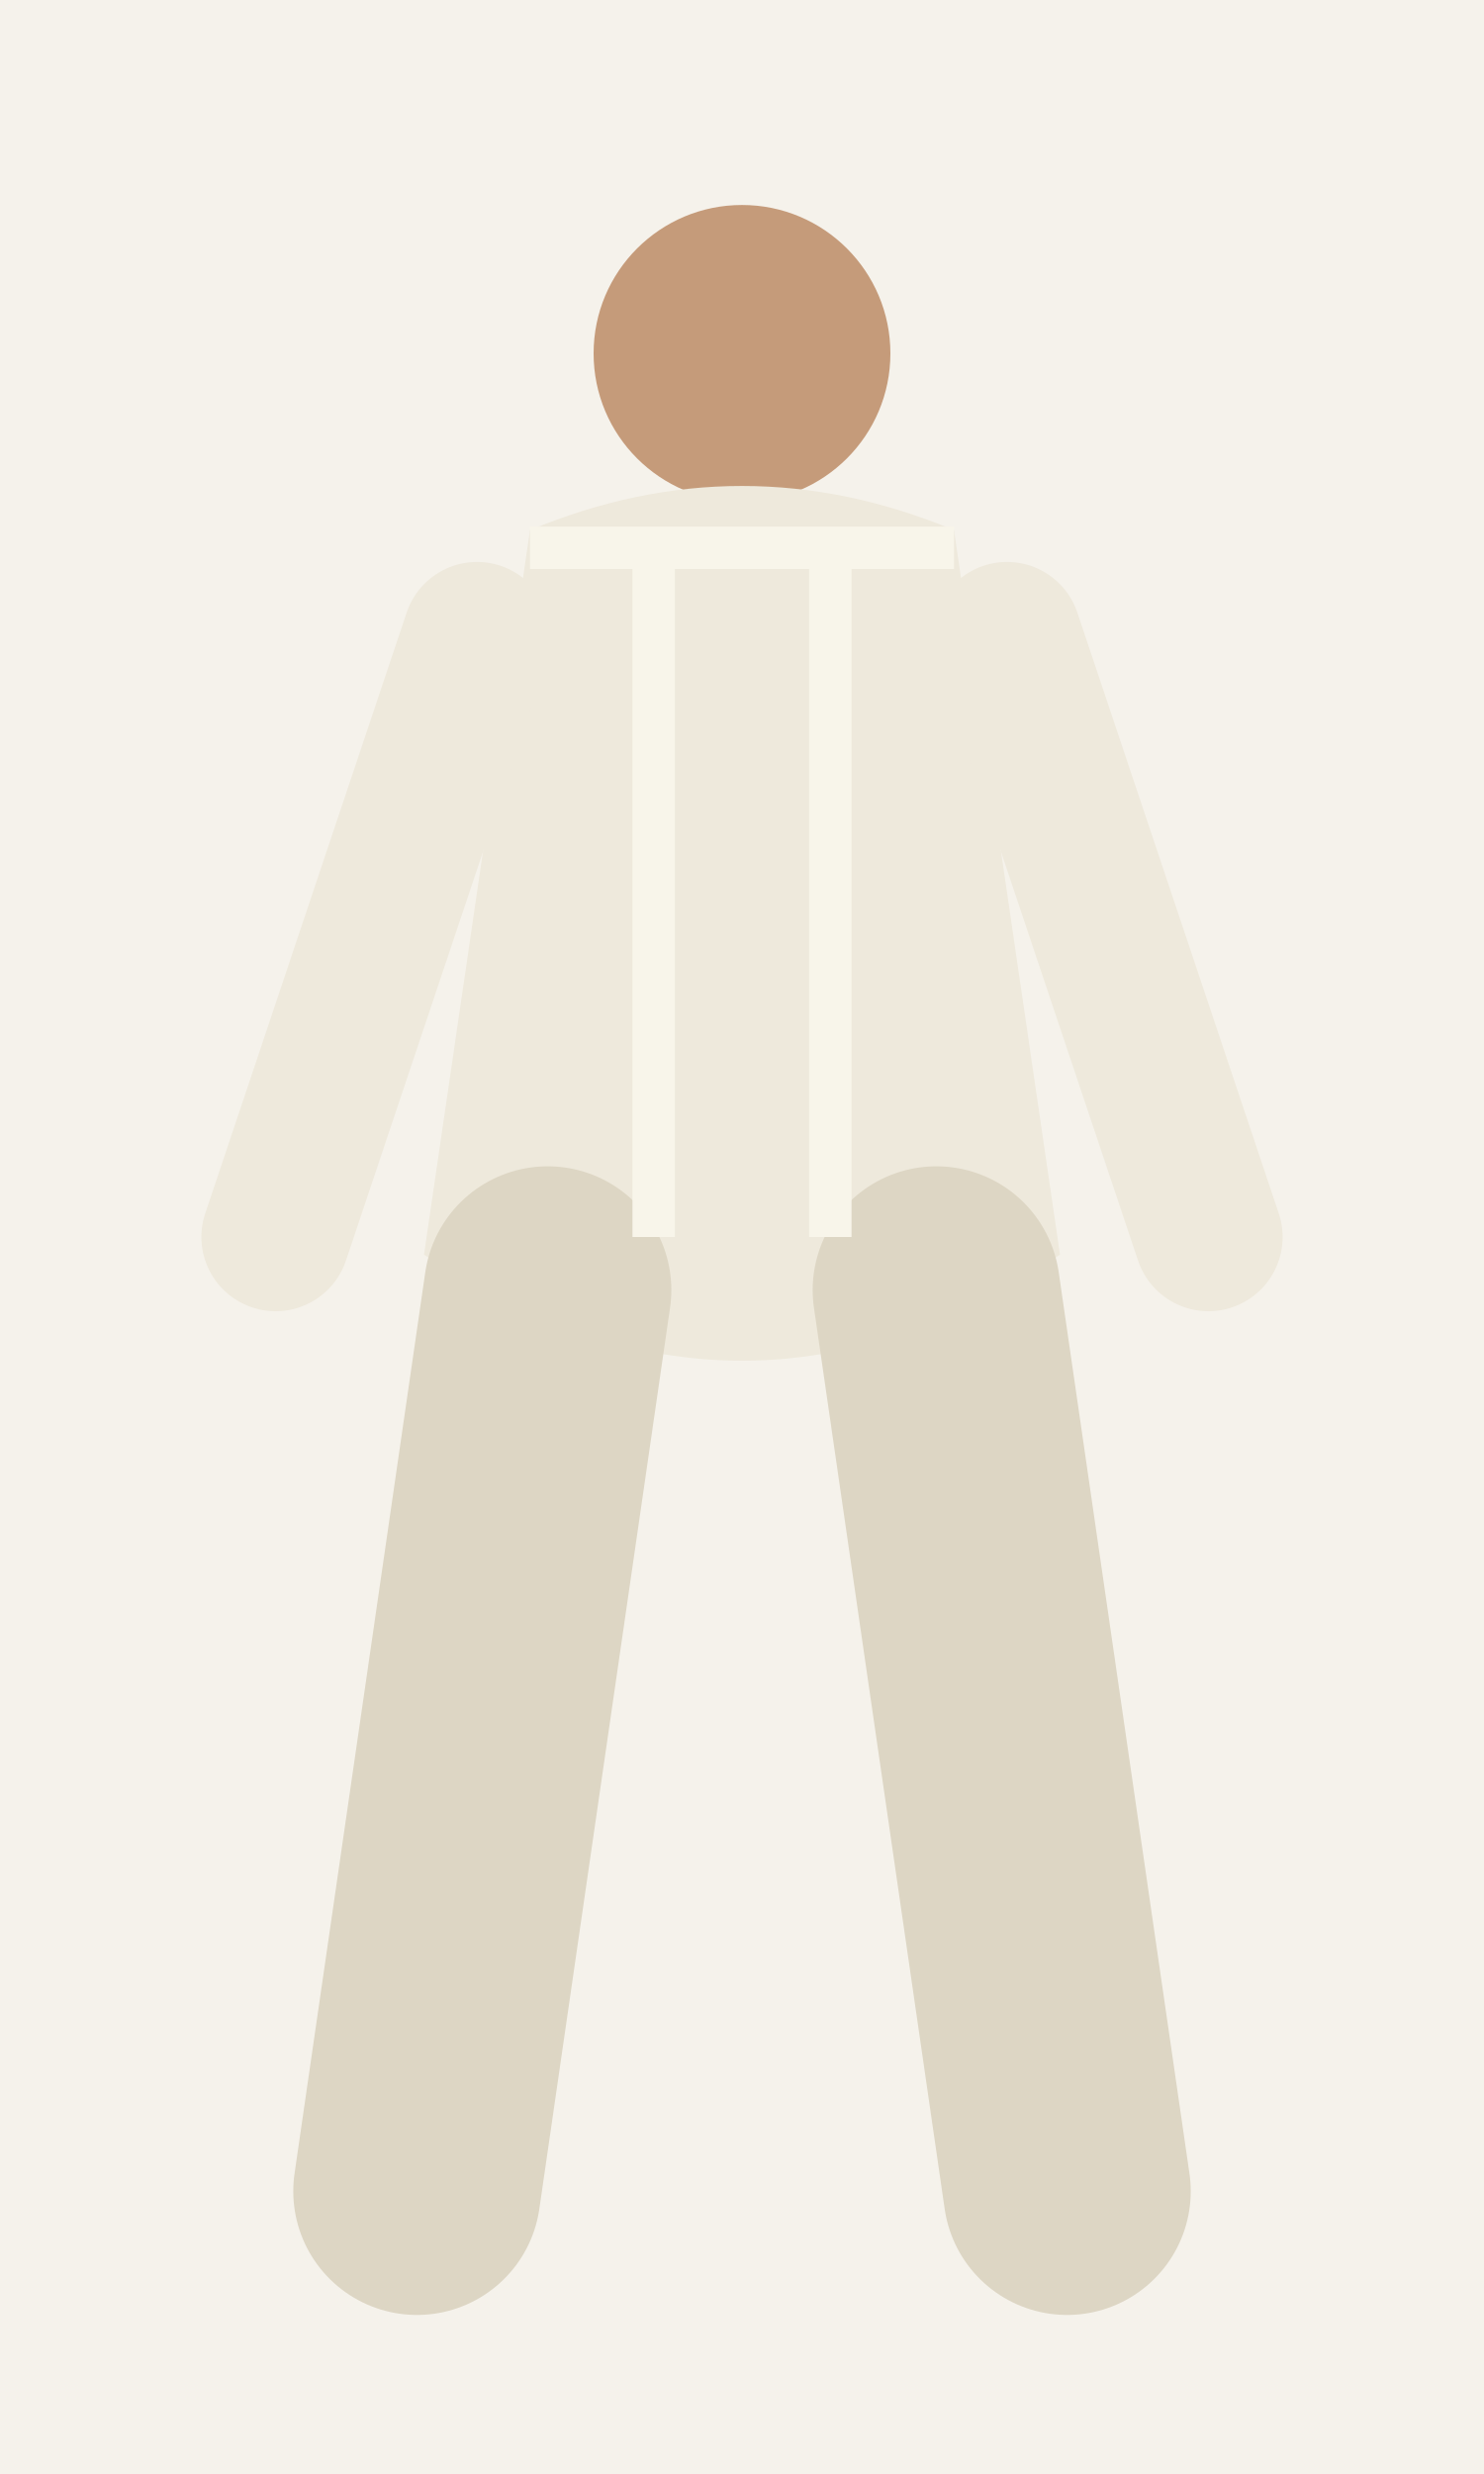
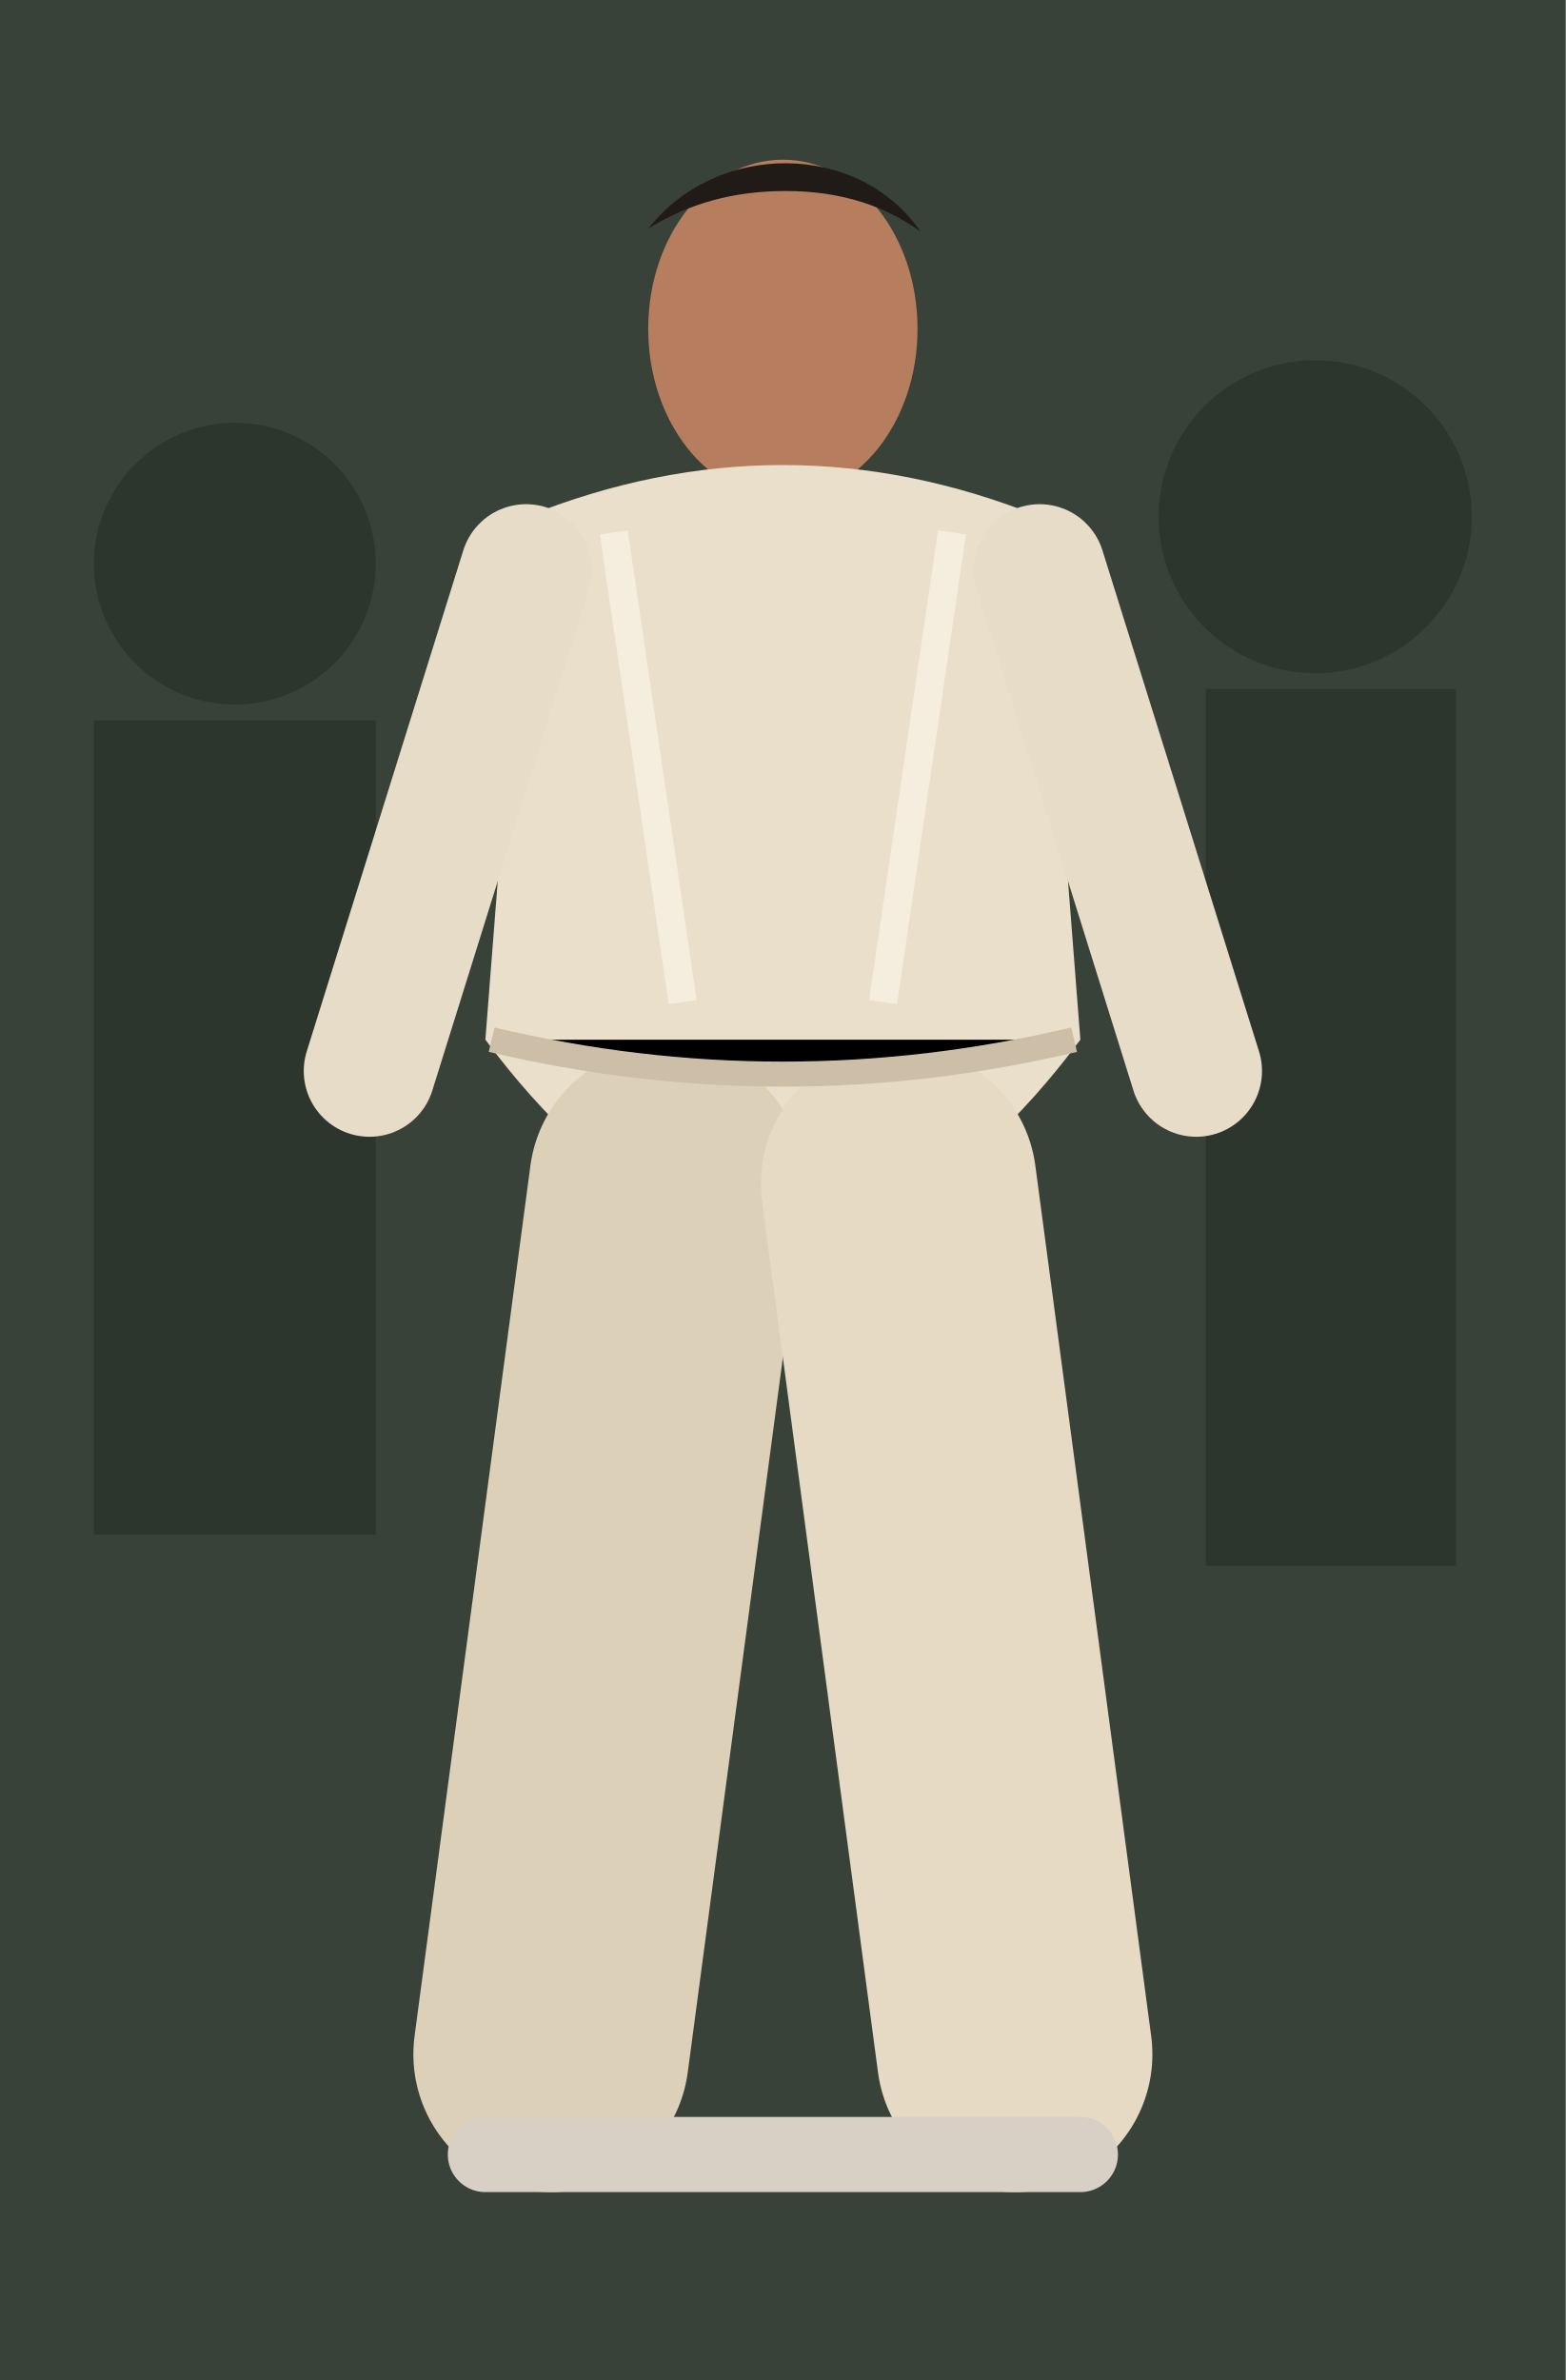
- <svg xmlns="http://www.w3.org/2000/svg" viewBox="0 0 420 700" role="img" aria-labelledby="t d">
-   <rect width="420" height="700" fill="#f5f2eb" />
-   <circle cx="210" cy="100" r="42" fill="#c59b7a" />
-   <path d="M150 150Q210 125 270 150L300 355Q255 385 210 385Q165 385 120 355Z" fill="#eee9dc" />
-   <path d="M135 180 78 350M285 180l57 170" stroke="#eee9dc" stroke-width="42" stroke-linecap="round" />
-   <path d="M155 365 118 620M265 365l37 255" stroke="#ddd6c4" stroke-width="70" stroke-linecap="round" />
-   <path d="M150 155H270M185 150V350M235 150V350" stroke="#f8f5ea" stroke-width="12" />
+ <svg xmlns="http://www.w3.org/2000/svg" viewBox="0 0 500 760" role="img" aria-labelledby="t d">
+   <rect width="500" height="760" fill="#394239" />
+   <g opacity=".5" fill="#212a22">
+     <circle cx="75" cy="180" r="45" />
+     <circle cx="420" cy="165" r="50" />
+     <rect x="30" y="230" width="90" height="260" />
+     <rect x="385" y="220" width="80" height="280" />
+   </g>
+   <ellipse cx="250" cy="105" rx="43" ry="54" fill="#b77d5f" />
+   <path d="M207 73c22-28 67-28 87 1-11-8-25-13-43-13-17 0-31 4-44 12Z" fill="#211b18" />
+   <path d="M168 165Q250 132 332 165L345 332Q316 371 283 388H217Q184 371 155 332Z" fill="#e9dfca" />
+   <path d="M168 182L118 342" stroke="#e7dcc7" stroke-width="42" stroke-linecap="round" />
+   <path d="M332 182L382 342" stroke="#e7dcc7" stroke-width="42" stroke-linecap="round" />
+   <path d="M213 378L176 656" stroke="#ddd0b9" stroke-width="88" stroke-linecap="round" />
+   <path d="M287 378L324 656" stroke="#e6dac5" stroke-width="88" stroke-linecap="round" />
+   <path d="M196 170L218 320M304 170L282 320" stroke="#f5eedf" stroke-width="9" />
+   <path d="M157 332Q250 354 343 332" stroke="#cdbfa7" stroke-width="8" />
+   <path d="M155 688h100M245 688h100" stroke="#d8d0c4" stroke-width="24" stroke-linecap="round" />
</svg>
